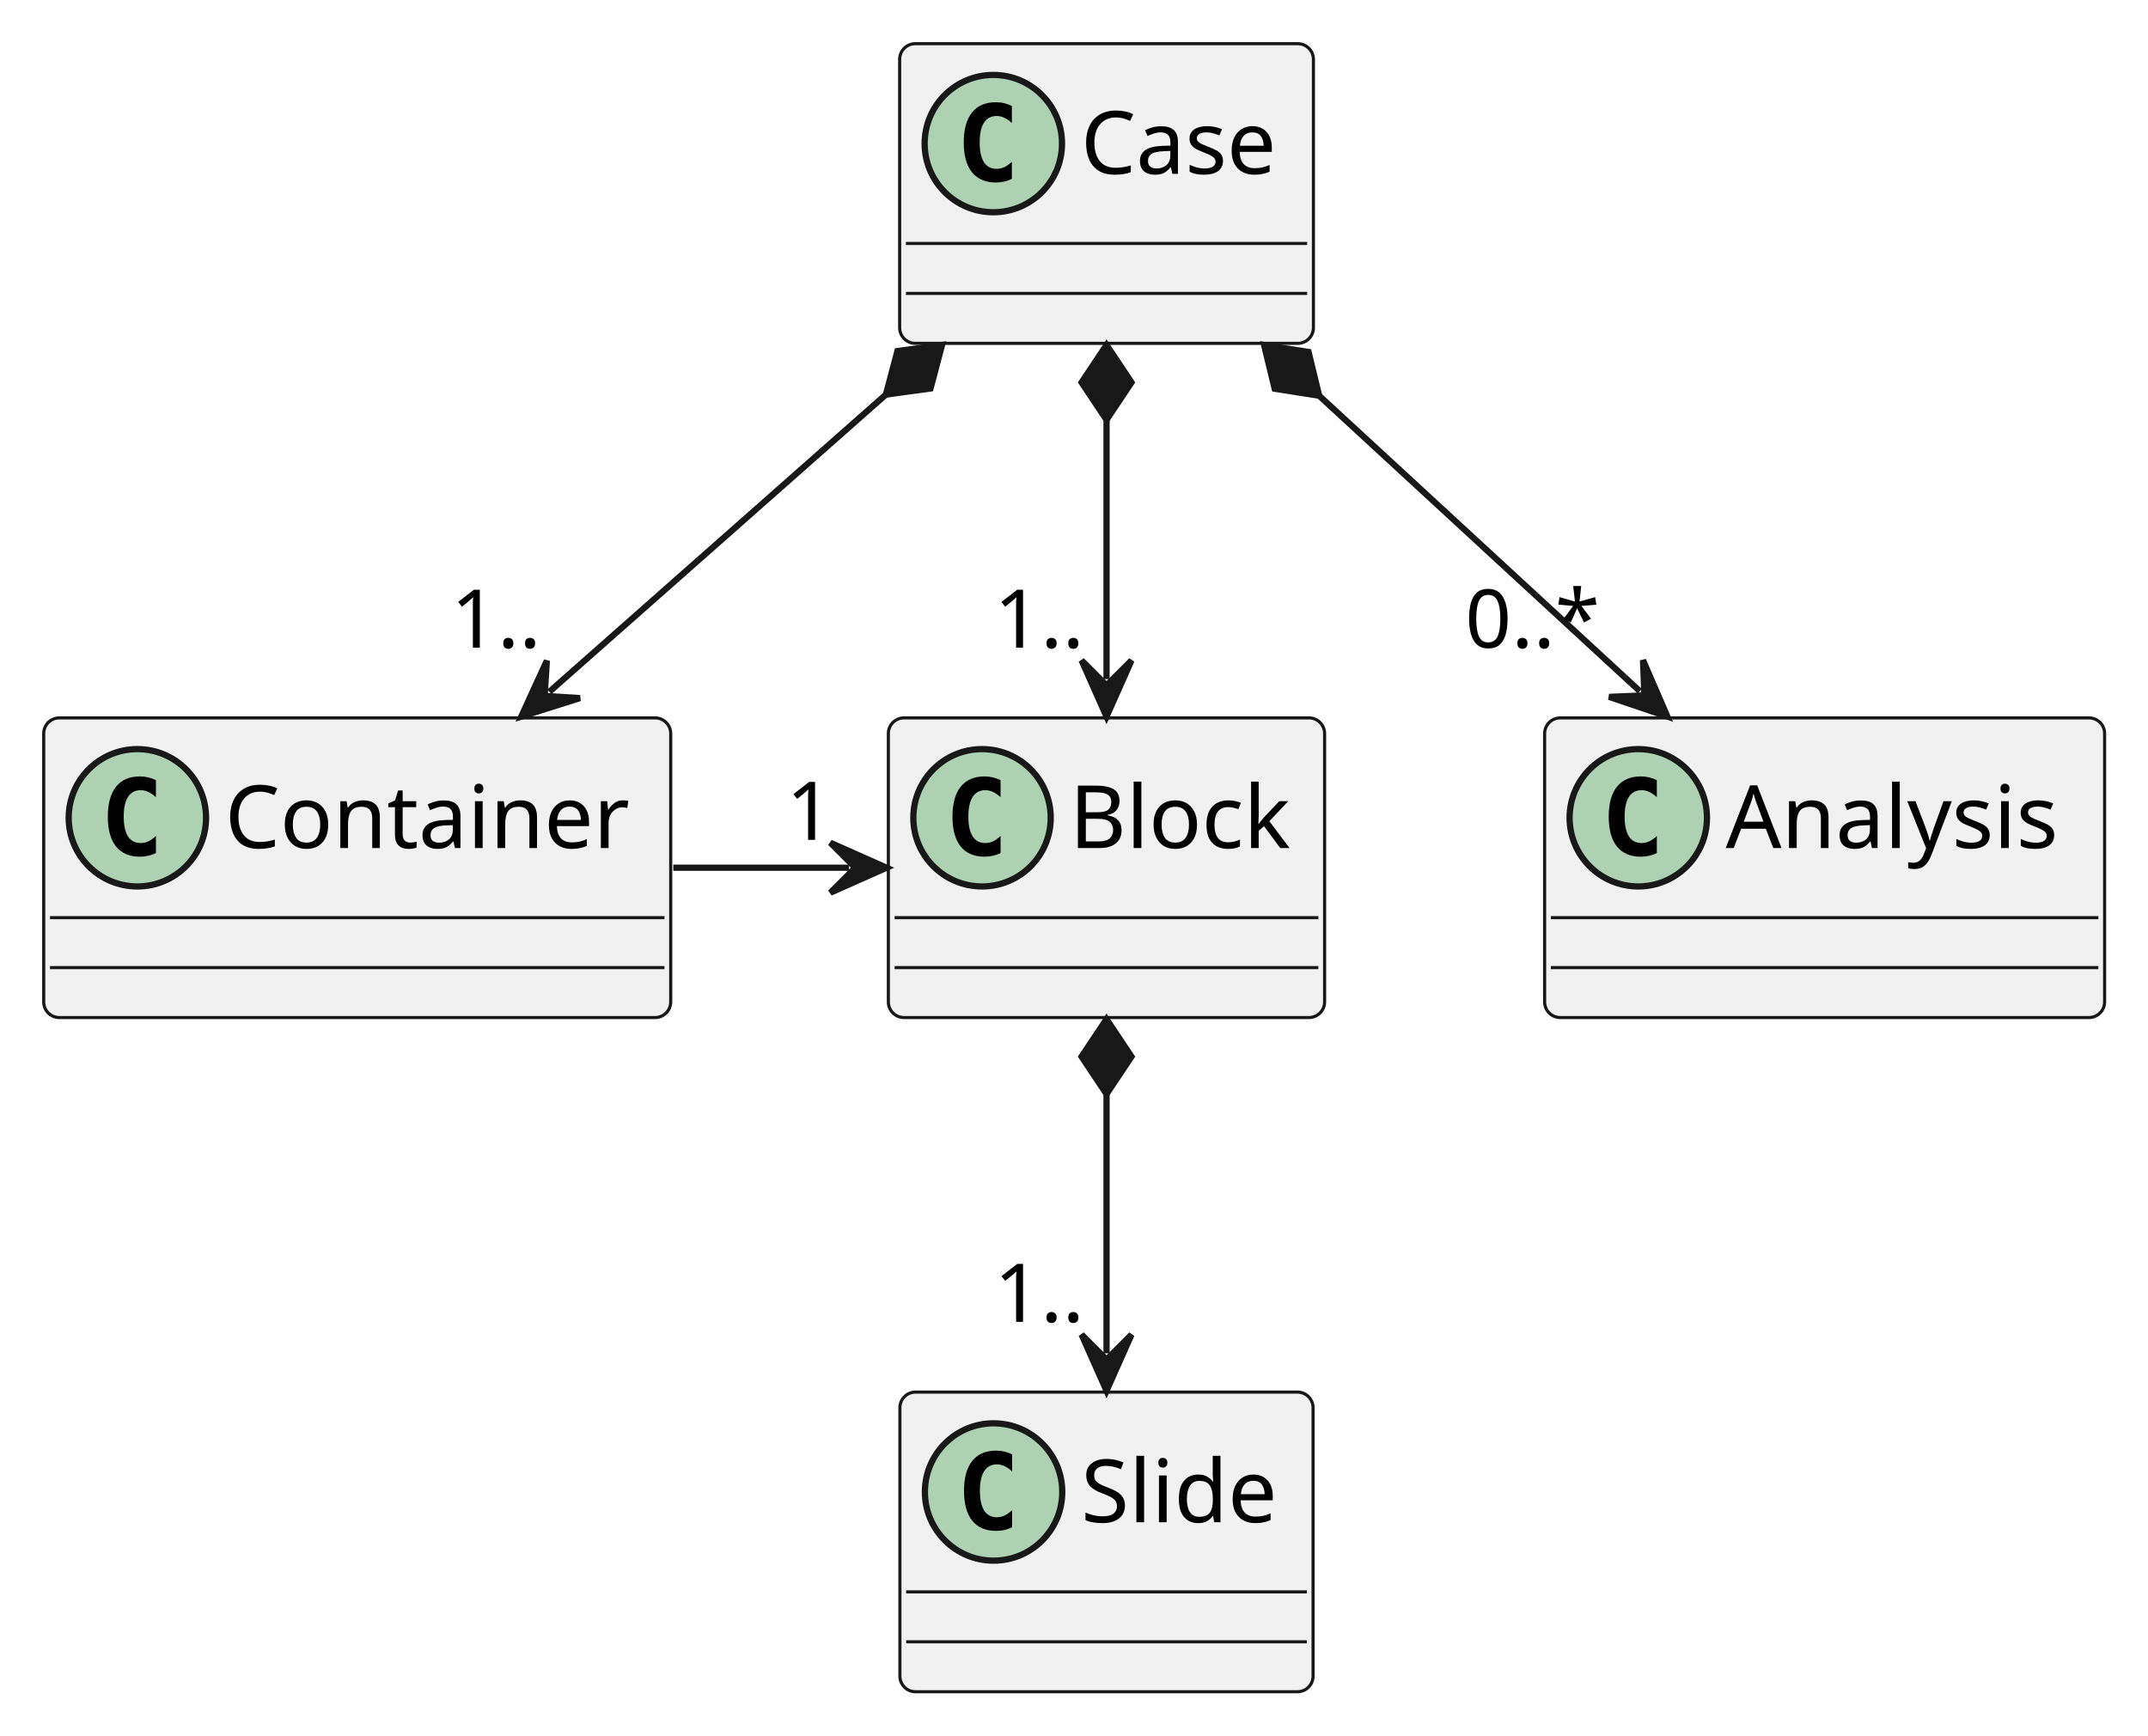
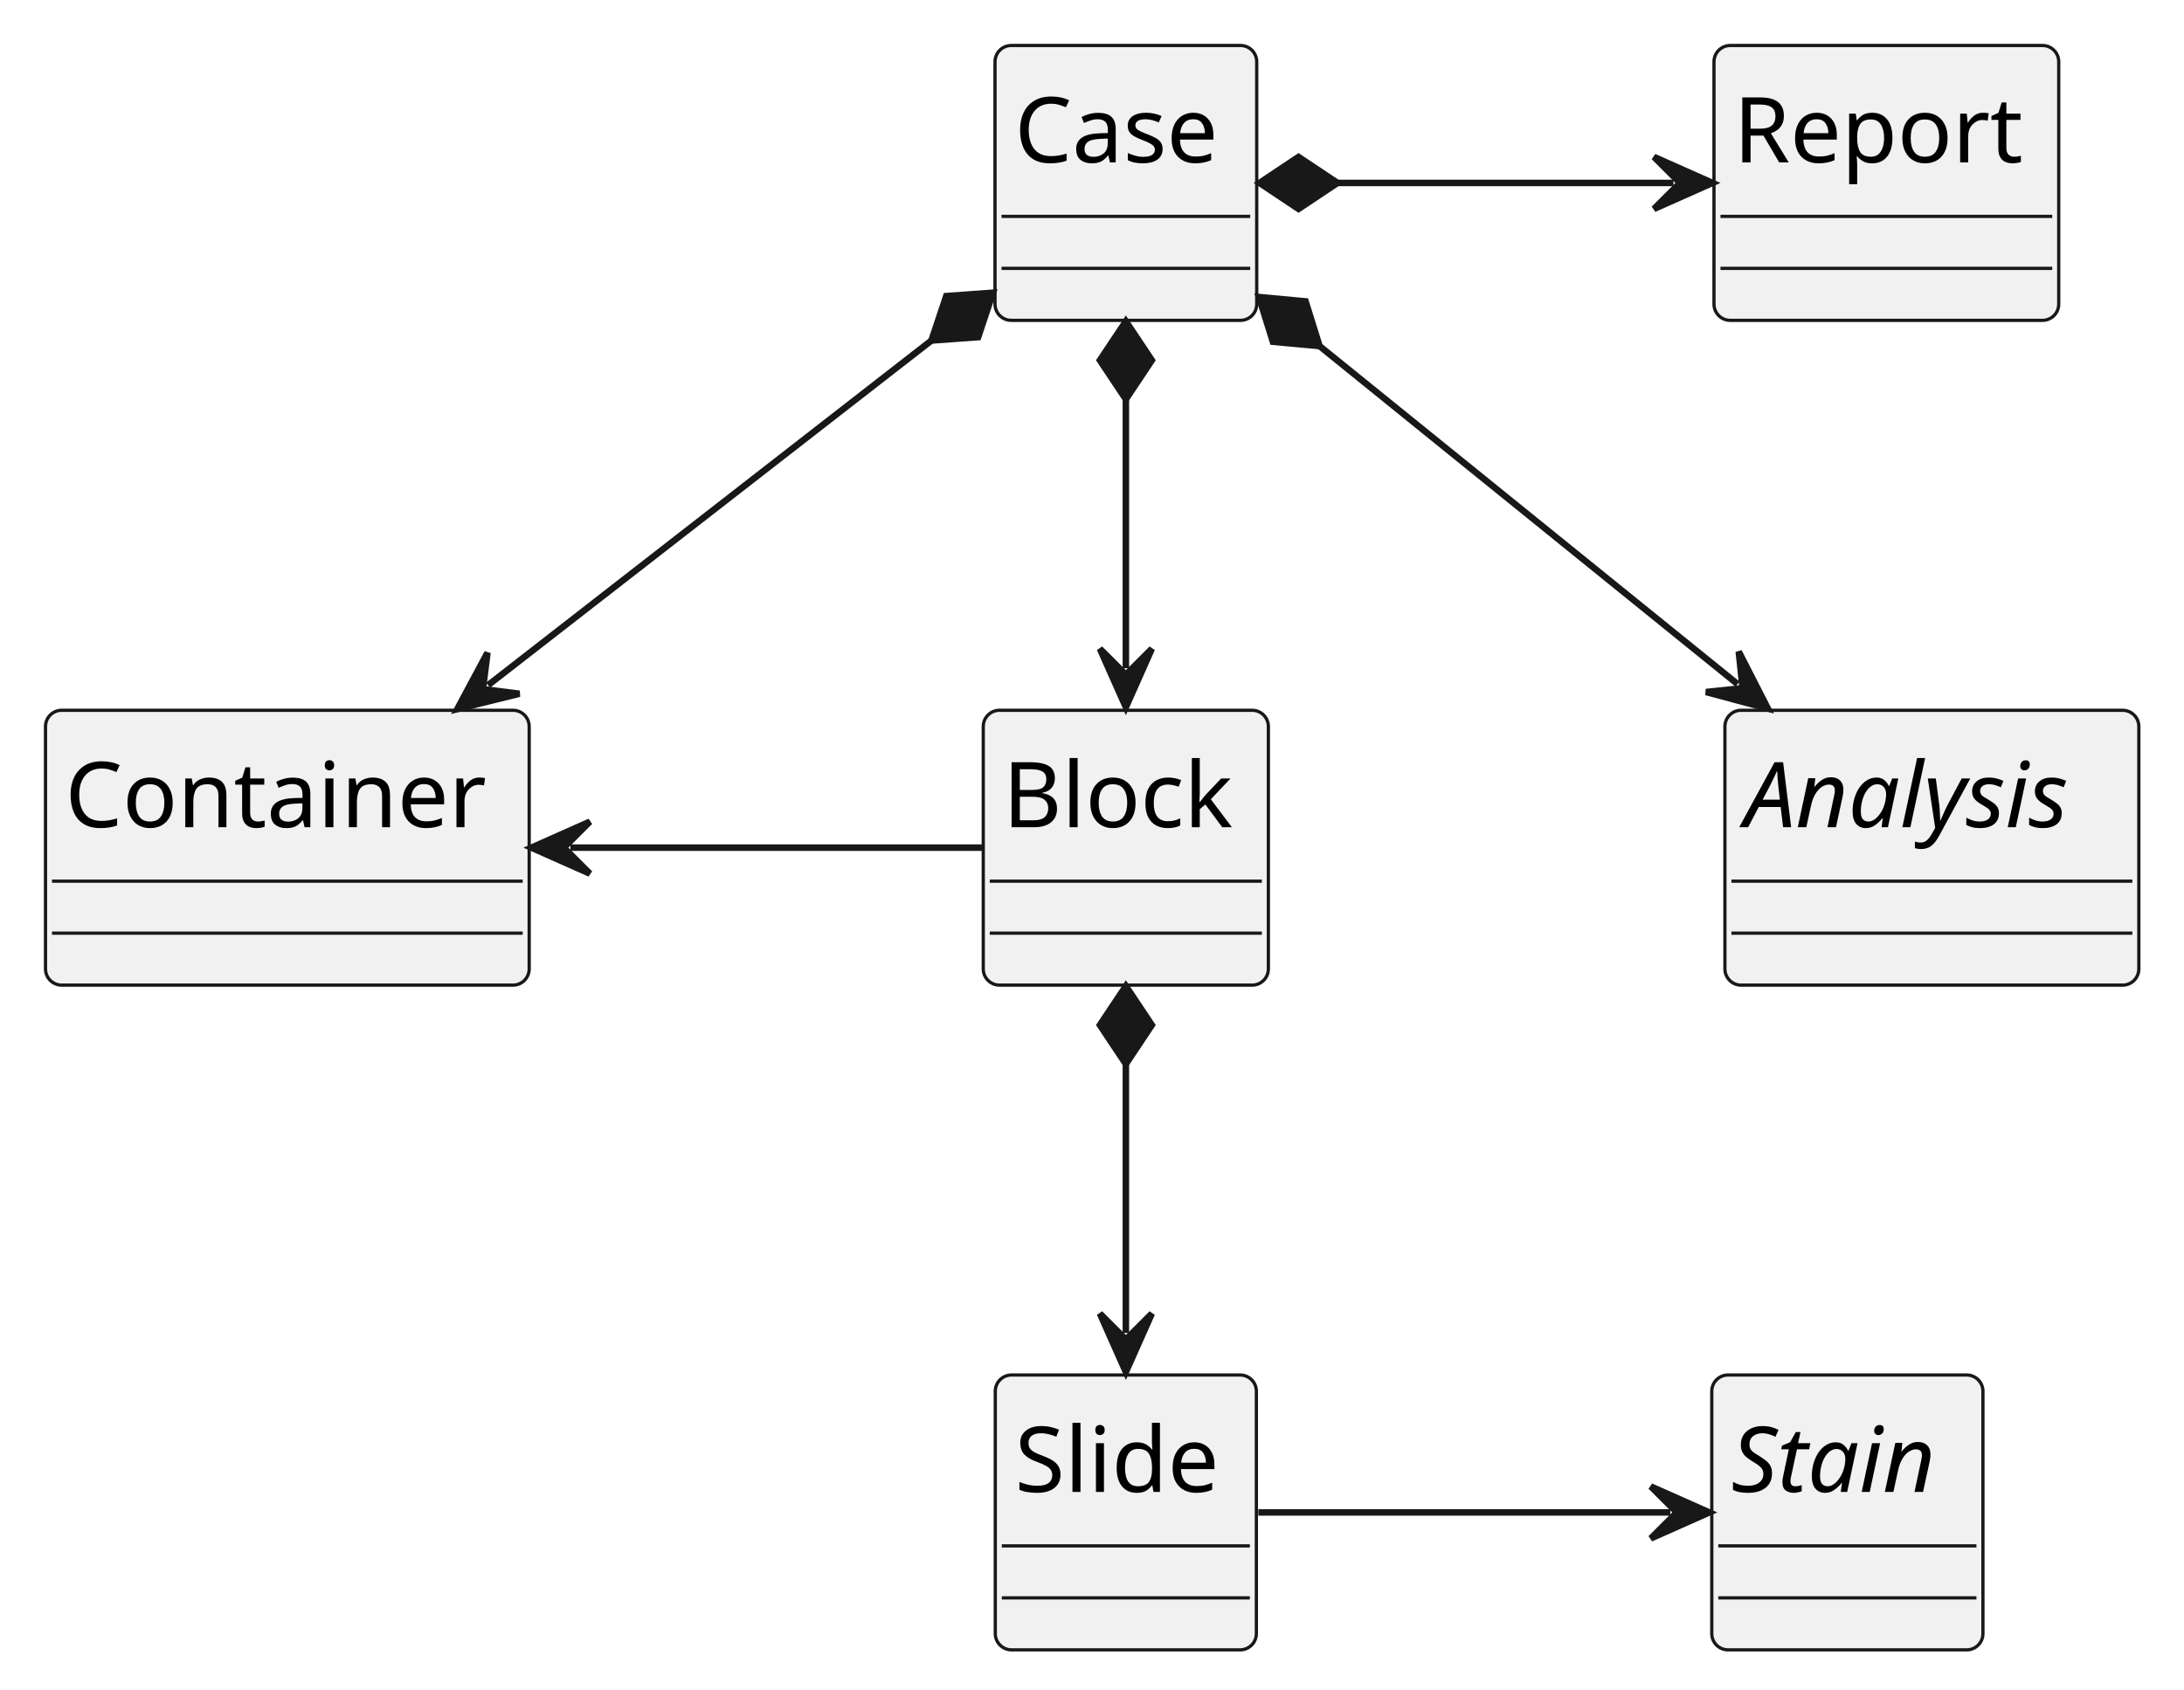
- <svg xmlns="http://www.w3.org/2000/svg" contentStyleType="text/css" data-diagram-type="CLASS" height="278px" preserveAspectRatio="none" style="width:344px;height:278px;background:#FFFFFF;" version="1.1" viewBox="0 0 344 278" width="344px" zoomAndPan="magnify">
+ <svg xmlns="http://www.w3.org/2000/svg" contentStyleType="text/css" data-diagram-type="CLASS" height="260px" preserveAspectRatio="none" style="width:336px;height:260px;background:#FFFFFF;" version="1.1" viewBox="0 0 336 260" width="336px" zoomAndPan="magnify">
  <defs />
  <g>
-     <g class="entity" data-entity="Case" data-source-line="1" data-uid="ent0002" id="entity_Case">
-       <rect fill="#F1F1F1" height="48" rx="2.5" ry="2.5" style="stroke:#181818;stroke-width:0.5;" width="66.262" x="144.08" y="7" />
-       <ellipse cx="159.08" cy="23" fill="#ADD1B2" rx="11" ry="11" style="stroke:#181818;stroke-width:1;" />
-       <path d="M162.049,28.641 Q161.471,28.938 160.83,29.078 Q160.189,29.234 159.486,29.234 Q156.986,29.234 155.658,27.594 Q154.346,25.938 154.346,22.812 Q154.346,19.688 155.658,18.031 Q156.986,16.375 159.486,16.375 Q160.189,16.375 160.83,16.531 Q161.486,16.688 162.049,16.984 L162.049,19.703 Q161.424,19.125 160.83,18.859 Q160.236,18.578 159.611,18.578 Q158.268,18.578 157.58,19.656 Q156.893,20.719 156.893,22.812 Q156.893,24.906 157.58,25.984 Q158.268,27.047 159.611,27.047 Q160.236,27.047 160.83,26.781 Q161.424,26.5 162.049,25.922 L162.049,28.641 Z " fill="#000000" />
-       <text fill="#000000" font-family="sans-serif" font-size="14" lengthAdjust="spacing" textLength="34.262" x="173.08" y="27.847">Case</text>
-       <line style="stroke:#181818;stroke-width:0.5;" x1="145.08" x2="209.342" y1="39" y2="39" />
-       <line style="stroke:#181818;stroke-width:0.5;" x1="145.08" x2="209.342" y1="47" y2="47" />
+     <g class="entity" data-entity="Case" data-source-line="3" data-uid="ent0002" id="entity_Case">
+       <rect fill="#F1F1F1" height="42.297" rx="2.5" ry="2.5" style="stroke:#181818;stroke-width:0.5;" width="40.262" x="153.08" y="7" />
+       <text fill="#000000" font-family="sans-serif" font-size="14" lengthAdjust="spacing" textLength="34.262" x="156.08" y="24.995">Case</text>
+       <line style="stroke:#181818;stroke-width:0.5;" x1="154.08" x2="192.342" y1="33.297" y2="33.297" />
+       <line style="stroke:#181818;stroke-width:0.5;" x1="154.08" x2="192.342" y1="41.297" y2="41.297" />
    </g>
-     <g class="entity" data-entity="Container" data-source-line="2" data-uid="ent0003" id="entity_Container">
-       <rect fill="#F1F1F1" height="48" rx="2.5" ry="2.5" style="stroke:#181818;stroke-width:0.5;" width="100.414" x="7" y="115" />
-       <ellipse cx="22" cy="131" fill="#ADD1B2" rx="11" ry="11" style="stroke:#181818;stroke-width:1;" />
-       <path d="M24.969,136.641 Q24.391,136.938 23.75,137.078 Q23.109,137.234 22.406,137.234 Q19.906,137.234 18.578,135.594 Q17.266,133.938 17.266,130.812 Q17.266,127.688 18.578,126.031 Q19.906,124.375 22.406,124.375 Q23.109,124.375 23.75,124.531 Q24.406,124.688 24.969,124.984 L24.969,127.703 Q24.344,127.125 23.75,126.859 Q23.156,126.578 22.531,126.578 Q21.188,126.578 20.5,127.656 Q19.812,128.719 19.812,130.812 Q19.812,132.906 20.5,133.984 Q21.188,135.047 22.531,135.047 Q23.156,135.047 23.75,134.781 Q24.344,134.5 24.969,133.922 L24.969,136.641 Z " fill="#000000" />
-       <text fill="#000000" font-family="sans-serif" font-size="14" lengthAdjust="spacing" textLength="68.414" x="36" y="135.847">Container</text>
-       <line style="stroke:#181818;stroke-width:0.5;" x1="8" x2="106.414" y1="147" y2="147" />
-       <line style="stroke:#181818;stroke-width:0.5;" x1="8" x2="106.414" y1="155" y2="155" />
+     <g class="entity" data-entity="Container" data-source-line="4" data-uid="ent0003" id="entity_Container">
+       <rect fill="#F1F1F1" height="42.297" rx="2.5" ry="2.5" style="stroke:#181818;stroke-width:0.5;" width="74.414" x="7" y="109.3" />
+       <text fill="#000000" font-family="sans-serif" font-size="14" lengthAdjust="spacing" textLength="68.414" x="10" y="127.295">Container</text>
+       <line style="stroke:#181818;stroke-width:0.5;" x1="8" x2="80.414" y1="135.597" y2="135.597" />
+       <line style="stroke:#181818;stroke-width:0.5;" x1="8" x2="80.414" y1="143.597" y2="143.597" />
    </g>
-     <g class="entity" data-entity="Block" data-source-line="3" data-uid="ent0004" id="entity_Block">
-       <rect fill="#F1F1F1" height="48" rx="2.5" ry="2.5" style="stroke:#181818;stroke-width:0.5;" width="69.864" x="142.27" y="115" />
-       <ellipse cx="157.27" cy="131" fill="#ADD1B2" rx="11" ry="11" style="stroke:#181818;stroke-width:1;" />
-       <path d="M160.239,136.641 Q159.661,136.938 159.02,137.078 Q158.379,137.234 157.676,137.234 Q155.176,137.234 153.848,135.594 Q152.536,133.938 152.536,130.812 Q152.536,127.688 153.848,126.031 Q155.176,124.375 157.676,124.375 Q158.379,124.375 159.02,124.531 Q159.676,124.688 160.239,124.984 L160.239,127.703 Q159.614,127.125 159.02,126.859 Q158.426,126.578 157.801,126.578 Q156.458,126.578 155.77,127.656 Q155.083,128.719 155.083,130.812 Q155.083,132.906 155.77,133.984 Q156.458,135.047 157.801,135.047 Q158.426,135.047 159.02,134.781 Q159.614,134.5 160.239,133.922 L160.239,136.641 Z " fill="#000000" />
-       <text fill="#000000" font-family="sans-serif" font-size="14" lengthAdjust="spacing" textLength="37.864" x="171.27" y="135.847">Block</text>
-       <line style="stroke:#181818;stroke-width:0.5;" x1="143.27" x2="211.134" y1="147" y2="147" />
-       <line style="stroke:#181818;stroke-width:0.5;" x1="143.27" x2="211.134" y1="155" y2="155" />
+     <g class="entity" data-entity="Block" data-source-line="5" data-uid="ent0004" id="entity_Block">
+       <rect fill="#F1F1F1" height="42.297" rx="2.5" ry="2.5" style="stroke:#181818;stroke-width:0.5;" width="43.864" x="151.27" y="109.3" />
+       <text fill="#000000" font-family="sans-serif" font-size="14" lengthAdjust="spacing" textLength="37.864" x="154.27" y="127.295">Block</text>
+       <line style="stroke:#181818;stroke-width:0.5;" x1="152.27" x2="194.134" y1="135.597" y2="135.597" />
+       <line style="stroke:#181818;stroke-width:0.5;" x1="152.27" x2="194.134" y1="143.597" y2="143.597" />
    </g>
-     <g class="entity" data-entity="Slide" data-source-line="4" data-uid="ent0005" id="entity_Slide">
-       <rect fill="#F1F1F1" height="48" rx="2.5" ry="2.5" style="stroke:#181818;stroke-width:0.5;" width="66.166" x="144.12" y="223" />
-       <ellipse cx="159.12" cy="239" fill="#ADD1B2" rx="11" ry="11" style="stroke:#181818;stroke-width:1;" />
-       <path d="M162.089,244.641 Q161.511,244.938 160.87,245.078 Q160.229,245.234 159.526,245.234 Q157.026,245.234 155.698,243.594 Q154.386,241.938 154.386,238.812 Q154.386,235.688 155.698,234.031 Q157.026,232.375 159.526,232.375 Q160.229,232.375 160.87,232.531 Q161.526,232.688 162.089,232.984 L162.089,235.703 Q161.464,235.125 160.87,234.859 Q160.276,234.578 159.651,234.578 Q158.308,234.578 157.62,235.656 Q156.933,236.719 156.933,238.812 Q156.933,240.906 157.62,241.984 Q158.308,243.047 159.651,243.047 Q160.276,243.047 160.87,242.781 Q161.464,242.5 162.089,241.922 L162.089,244.641 Z " fill="#000000" />
-       <text fill="#000000" font-family="sans-serif" font-size="14" lengthAdjust="spacing" textLength="34.166" x="173.12" y="243.847">Slide</text>
-       <line style="stroke:#181818;stroke-width:0.5;" x1="145.12" x2="209.286" y1="255" y2="255" />
-       <line style="stroke:#181818;stroke-width:0.5;" x1="145.12" x2="209.286" y1="263" y2="263" />
+     <g class="entity" data-entity="Analysis" data-source-line="6" data-uid="ent0005" id="entity_Analysis">
+       <rect fill="#F1F1F1" height="42.297" rx="2.5" ry="2.5" style="stroke:#181818;stroke-width:0.5;" width="63.682" x="265.37" y="109.3" />
+       <text fill="#000000" font-family="sans-serif" font-size="14" font-style="italic" lengthAdjust="spacing" textLength="57.682" x="268.37" y="127.295">Analysis</text>
+       <line style="stroke:#181818;stroke-width:0.5;" x1="266.37" x2="328.052" y1="135.597" y2="135.597" />
+       <line style="stroke:#181818;stroke-width:0.5;" x1="266.37" x2="328.052" y1="143.597" y2="143.597" />
    </g>
-     <g class="entity" data-entity="Analysis" data-source-line="5" data-uid="ent0006" id="entity_Analysis">
-       <rect fill="#F1F1F1" height="48" rx="2.5" ry="2.5" style="stroke:#181818;stroke-width:0.5;" width="89.682" x="247.37" y="115" />
-       <ellipse cx="262.37" cy="131" fill="#ADD1B2" rx="11" ry="11" style="stroke:#181818;stroke-width:1;" />
-       <path d="M265.339,136.641 Q264.761,136.938 264.12,137.078 Q263.479,137.234 262.776,137.234 Q260.276,137.234 258.948,135.594 Q257.636,133.938 257.636,130.812 Q257.636,127.688 258.948,126.031 Q260.276,124.375 262.776,124.375 Q263.479,124.375 264.12,124.531 Q264.776,124.688 265.339,124.984 L265.339,127.703 Q264.714,127.125 264.12,126.859 Q263.526,126.578 262.901,126.578 Q261.558,126.578 260.87,127.656 Q260.183,128.719 260.183,130.812 Q260.183,132.906 260.87,133.984 Q261.558,135.047 262.901,135.047 Q263.526,135.047 264.12,134.781 Q264.714,134.5 265.339,133.922 L265.339,136.641 Z " fill="#000000" />
-       <text fill="#000000" font-family="sans-serif" font-size="14" lengthAdjust="spacing" textLength="57.682" x="276.37" y="135.847">Analysis</text>
-       <line style="stroke:#181818;stroke-width:0.5;" x1="248.37" x2="336.052" y1="147" y2="147" />
-       <line style="stroke:#181818;stroke-width:0.5;" x1="248.37" x2="336.052" y1="155" y2="155" />
+     <g class="entity" data-entity="Stain" data-source-line="7" data-uid="ent0006" id="entity_Stain">
+       <rect fill="#F1F1F1" height="42.297" rx="2.5" ry="2.5" style="stroke:#181818;stroke-width:0.5;" width="41.718" x="263.35" y="211.59" />
+       <text fill="#000000" font-family="sans-serif" font-size="14" font-style="italic" lengthAdjust="spacing" textLength="35.718" x="266.35" y="229.585">Stain</text>
+       <line style="stroke:#181818;stroke-width:0.5;" x1="264.35" x2="304.068" y1="237.887" y2="237.887" />
+       <line style="stroke:#181818;stroke-width:0.5;" x1="264.35" x2="304.068" y1="245.887" y2="245.887" />
    </g>
-     <g class="link" data-entity-1="Case" data-entity-2="Container" data-source-line="6" data-uid="lnk7" id="link_Case_Container">
-       <path codeLine="6" d="M141.877,63.206 C121.867,80.886 107.967,93.157 87.977,110.817" fill="none" id="Case-Container" style="stroke:#181818;stroke-width:1;" />
-       <polygon fill="#181818" points="150.87,55.26,143.725,56.235,141.877,63.206,149.022,62.23,150.87,55.26" style="stroke:#181818;stroke-width:1;" />
-       <polygon fill="#181818" points="83.48,114.79,92.873,111.829,87.227,111.48,87.577,105.834,83.48,114.79" style="stroke:#181818;stroke-width:1;" />
-       <text fill="#000000" font-family="sans-serif" font-size="13" lengthAdjust="spacing" textLength="16.536" x="72.231" y="103.748">1..</text>
+     <g class="entity" data-entity="Slide" data-source-line="8" data-uid="ent0007" id="entity_Slide">
+       <rect fill="#F1F1F1" height="42.297" rx="2.5" ry="2.5" style="stroke:#181818;stroke-width:0.5;" width="40.166" x="153.12" y="211.59" />
+       <text fill="#000000" font-family="sans-serif" font-size="14" lengthAdjust="spacing" textLength="34.166" x="156.12" y="229.585">Slide</text>
+       <line style="stroke:#181818;stroke-width:0.5;" x1="154.12" x2="192.286" y1="237.887" y2="237.887" />
+       <line style="stroke:#181818;stroke-width:0.5;" x1="154.12" x2="192.286" y1="245.887" y2="245.887" />
    </g>
-     <g class="link" data-entity-1="Case" data-entity-2="Block" data-source-line="7" data-uid="lnk8" id="link_Case_Block">
-       <path codeLine="7" d="M177.21,67.26 C177.21,84.94 177.21,91.13 177.21,108.79" fill="none" id="Case-Block" style="stroke:#181818;stroke-width:1;" />
-       <polygon fill="#181818" points="177.21,55.26,173.21,61.26,177.21,67.26,181.21,61.26,177.21,55.26" style="stroke:#181818;stroke-width:1;" />
-       <polygon fill="#181818" points="177.21,114.79,181.21,105.79,177.21,109.79,173.21,105.79,177.21,114.79" style="stroke:#181818;stroke-width:1;" />
-       <text fill="#000000" font-family="sans-serif" font-size="13" lengthAdjust="spacing" textLength="16.536" x="159.231" y="103.748">1..</text>
+     <g class="entity" data-entity="Report" data-source-line="9" data-uid="ent0008" id="entity_Report">
+       <rect fill="#F1F1F1" height="42.297" rx="2.5" ry="2.5" style="stroke:#181818;stroke-width:0.5;" width="53.038" x="263.69" y="7" />
+       <text fill="#000000" font-family="sans-serif" font-size="14" lengthAdjust="spacing" textLength="47.038" x="266.69" y="24.995">Report</text>
+       <line style="stroke:#181818;stroke-width:0.5;" x1="264.69" x2="315.728" y1="33.297" y2="33.297" />
+       <line style="stroke:#181818;stroke-width:0.5;" x1="264.69" x2="315.728" y1="41.297" y2="41.297" />
    </g>
-     <g class="link" data-entity-1="Block" data-entity-2="Slide" data-source-line="8" data-uid="lnk9" id="link_Block_Slide">
-       <path codeLine="8" d="M177.21,175.26 C177.21,192.94 177.21,199.13 177.21,216.79" fill="none" id="Block-Slide" style="stroke:#181818;stroke-width:1;" />
-       <polygon fill="#181818" points="177.21,163.26,173.21,169.26,177.21,175.26,181.21,169.26,177.21,163.26" style="stroke:#181818;stroke-width:1;" />
-       <polygon fill="#181818" points="177.21,222.79,181.21,213.79,177.21,217.79,173.21,213.79,177.21,222.79" style="stroke:#181818;stroke-width:1;" />
-       <text fill="#000000" font-family="sans-serif" font-size="13" lengthAdjust="spacing" textLength="16.536" x="159.23" y="211.748">1..</text>
+     <g class="link" data-entity-1="Case" data-entity-2="Container" data-source-line="10" data-uid="lnk9" id="link_Case_Container">
+       <path codeLine="10" d="M143.295,52.404 C120.985,69.744 99.416,86.517 75.086,105.437" fill="none" id="Case-Container" style="stroke:#181818;stroke-width:1;" />
+       <polygon fill="#181818" points="152.77,45.04,145.578,45.564,143.295,52.404,150.487,51.88,152.77,45.04" style="stroke:#181818;stroke-width:1;" />
+       <polygon fill="#181818" points="70.35,109.12,79.91,106.753,74.297,106.051,74.999,100.438,70.35,109.12" style="stroke:#181818;stroke-width:1;" />
    </g>
-     <g class="link" data-entity-1="Case" data-entity-2="Analysis" data-source-line="9" data-uid="lnk10" id="link_Case_Analysis">
-       <path codeLine="9" d="M211.263,63.393 C230.443,81.073 243.458,93.064 262.618,110.724" fill="none" id="Case-Analysis" style="stroke:#181818;stroke-width:1;" />
-       <polygon fill="#181818" points="202.44,55.26,204.141,62.268,211.263,63.393,209.563,56.386,202.44,55.26" style="stroke:#181818;stroke-width:1;" />
-       <polygon fill="#181818" points="267.03,114.79,263.123,105.749,263.353,111.401,257.701,111.632,267.03,114.79" style="stroke:#181818;stroke-width:1;" />
-       <text fill="#000000" font-family="sans-serif" font-size="13" lengthAdjust="spacing" textLength="23.036" x="234.635" y="103.748">0..*</text>
+     <g class="link" data-entity-1="Case" data-entity-2="Block" data-source-line="11" data-uid="lnk10" id="link_Case_Block">
+       <path codeLine="11" d="M173.21,61.44 C173.21,78.73 173.21,85.46 173.21,102.83" fill="none" id="Case-Block" style="stroke:#181818;stroke-width:1;" />
+       <polygon fill="#181818" points="173.21,49.44,169.21,55.44,173.21,61.44,177.21,55.44,173.21,49.44" style="stroke:#181818;stroke-width:1;" />
+       <polygon fill="#181818" points="173.21,108.83,177.21,99.83,173.21,103.83,169.21,99.83,173.21,108.83" style="stroke:#181818;stroke-width:1;" />
    </g>
-     <g class="link" data-entity-1="Container" data-entity-2="Block" data-source-line="10" data-uid="lnk11" id="link_Container_Block">
-       <path codeLine="10" d="M107.83,139 C119.21,139 124.6,139 135.98,139" fill="none" id="Container-to-Block" style="stroke:#181818;stroke-width:1;" />
-       <polygon fill="#181818" points="141.98,139,132.98,135,136.98,139,132.98,143,141.98,139" style="stroke:#181818;stroke-width:1;" />
-       <text fill="#000000" font-family="sans-serif" font-size="13" lengthAdjust="spacing" textLength="8.271" x="125.918" y="134.534">1</text>
+     <g class="link" data-entity-1="Case" data-entity-2="Analysis" data-source-line="12" data-uid="lnk11" id="link_Case_Analysis">
+       <path codeLine="12" d="M203.01,53.257 C224.47,70.617 244.224,86.597 267.314,105.267" fill="none" id="Case-Analysis" style="stroke:#181818;stroke-width:1;" />
+       <polygon fill="#181818" points="193.68,45.71,195.829,52.593,203.01,53.257,200.861,46.374,193.68,45.71" style="stroke:#181818;stroke-width:1;" />
+       <polygon fill="#181818" points="271.98,109.04,267.497,100.271,268.092,105.896,262.466,106.492,271.98,109.04" style="stroke:#181818;stroke-width:1;" />
+     </g>
+     <g class="link" data-entity-1="Container" data-entity-2="Block" data-source-line="13" data-uid="lnk13" id="link_Container_Block">
+       <path codeLine="13" d="M87.75,130.44 C110.85,130.44 127.95,130.44 151.06,130.44" fill="none" id="Container-backto-Block" style="stroke:#181818;stroke-width:1;" />
+       <polygon fill="#181818" points="81.75,130.44,90.75,134.44,86.75,130.44,90.75,126.44,81.75,130.44" style="stroke:#181818;stroke-width:1;" />
+     </g>
+     <g class="link" data-entity-1="Block" data-entity-2="Slide" data-source-line="14" data-uid="lnk14" id="link_Block_Slide">
+       <path codeLine="14" d="M173.21,163.74 C173.21,181.03 173.21,187.75 173.21,205.13" fill="none" id="Block-Slide" style="stroke:#181818;stroke-width:1;" />
+       <polygon fill="#181818" points="173.21,151.74,169.21,157.74,173.21,163.74,177.21,157.74,173.21,151.74" style="stroke:#181818;stroke-width:1;" />
+       <polygon fill="#181818" points="173.21,211.13,177.21,202.13,173.21,206.13,169.21,202.13,173.21,211.13" style="stroke:#181818;stroke-width:1;" />
+     </g>
+     <g class="link" data-entity-1="Case" data-entity-2="Report" data-source-line="15" data-uid="lnk15" id="link_Case_Report">
+       <path codeLine="15" d="M205.77,28.15 C229,28.15 234.23,28.15 257.46,28.15" fill="none" id="Case-Report" style="stroke:#181818;stroke-width:1;" />
+       <polygon fill="#181818" points="193.77,28.15,199.77,32.15,205.77,28.15,199.77,24.15,193.77,28.15" style="stroke:#181818;stroke-width:1;" />
+       <polygon fill="#181818" points="263.46,28.15,254.46,24.15,258.46,28.15,254.46,32.15,263.46,28.15" style="stroke:#181818;stroke-width:1;" />
+     </g>
+     <g class="link" data-entity-1="Slide" data-entity-2="Stain" data-source-line="16" data-uid="lnk16" id="link_Slide_Stain">
+       <path codeLine="16" d="M193.59,232.74 C216.71,232.74 233.84,232.74 256.97,232.74" fill="none" id="Slide-to-Stain" style="stroke:#181818;stroke-width:1;" />
+       <polygon fill="#181818" points="262.97,232.74,253.97,228.74,257.97,232.74,253.97,236.74,262.97,232.74" style="stroke:#181818;stroke-width:1;" />
    </g>
  </g>
</svg>
